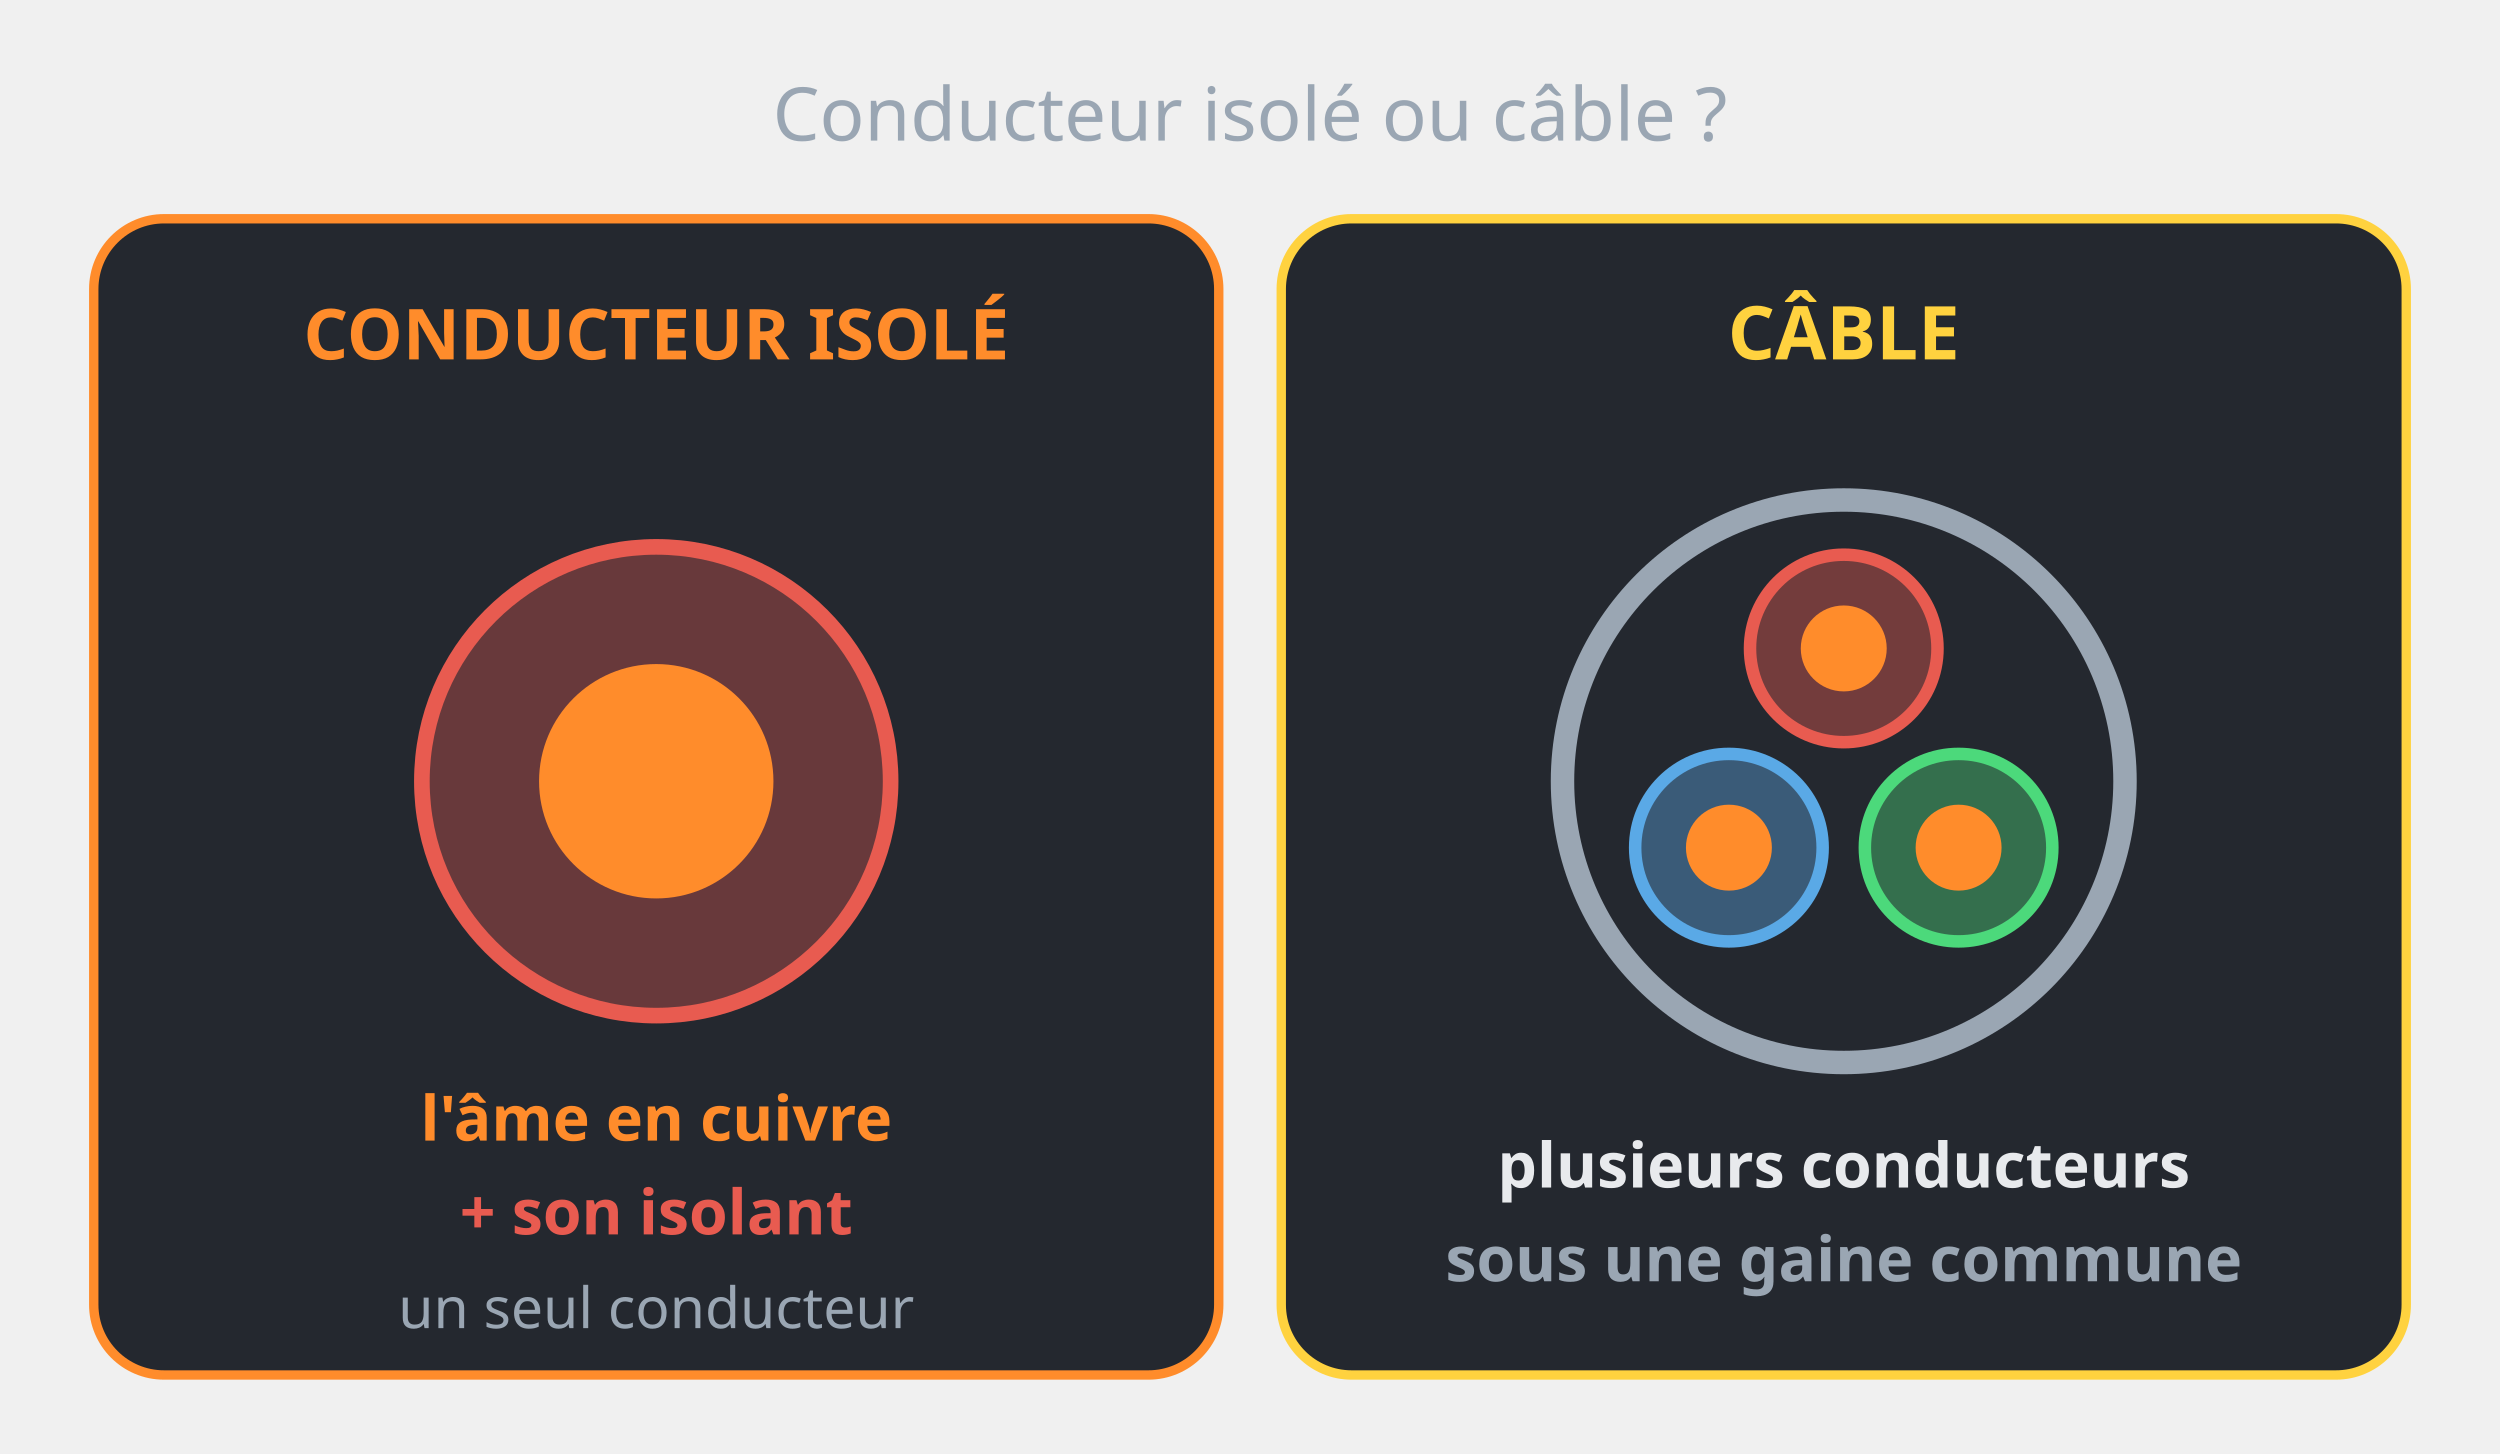
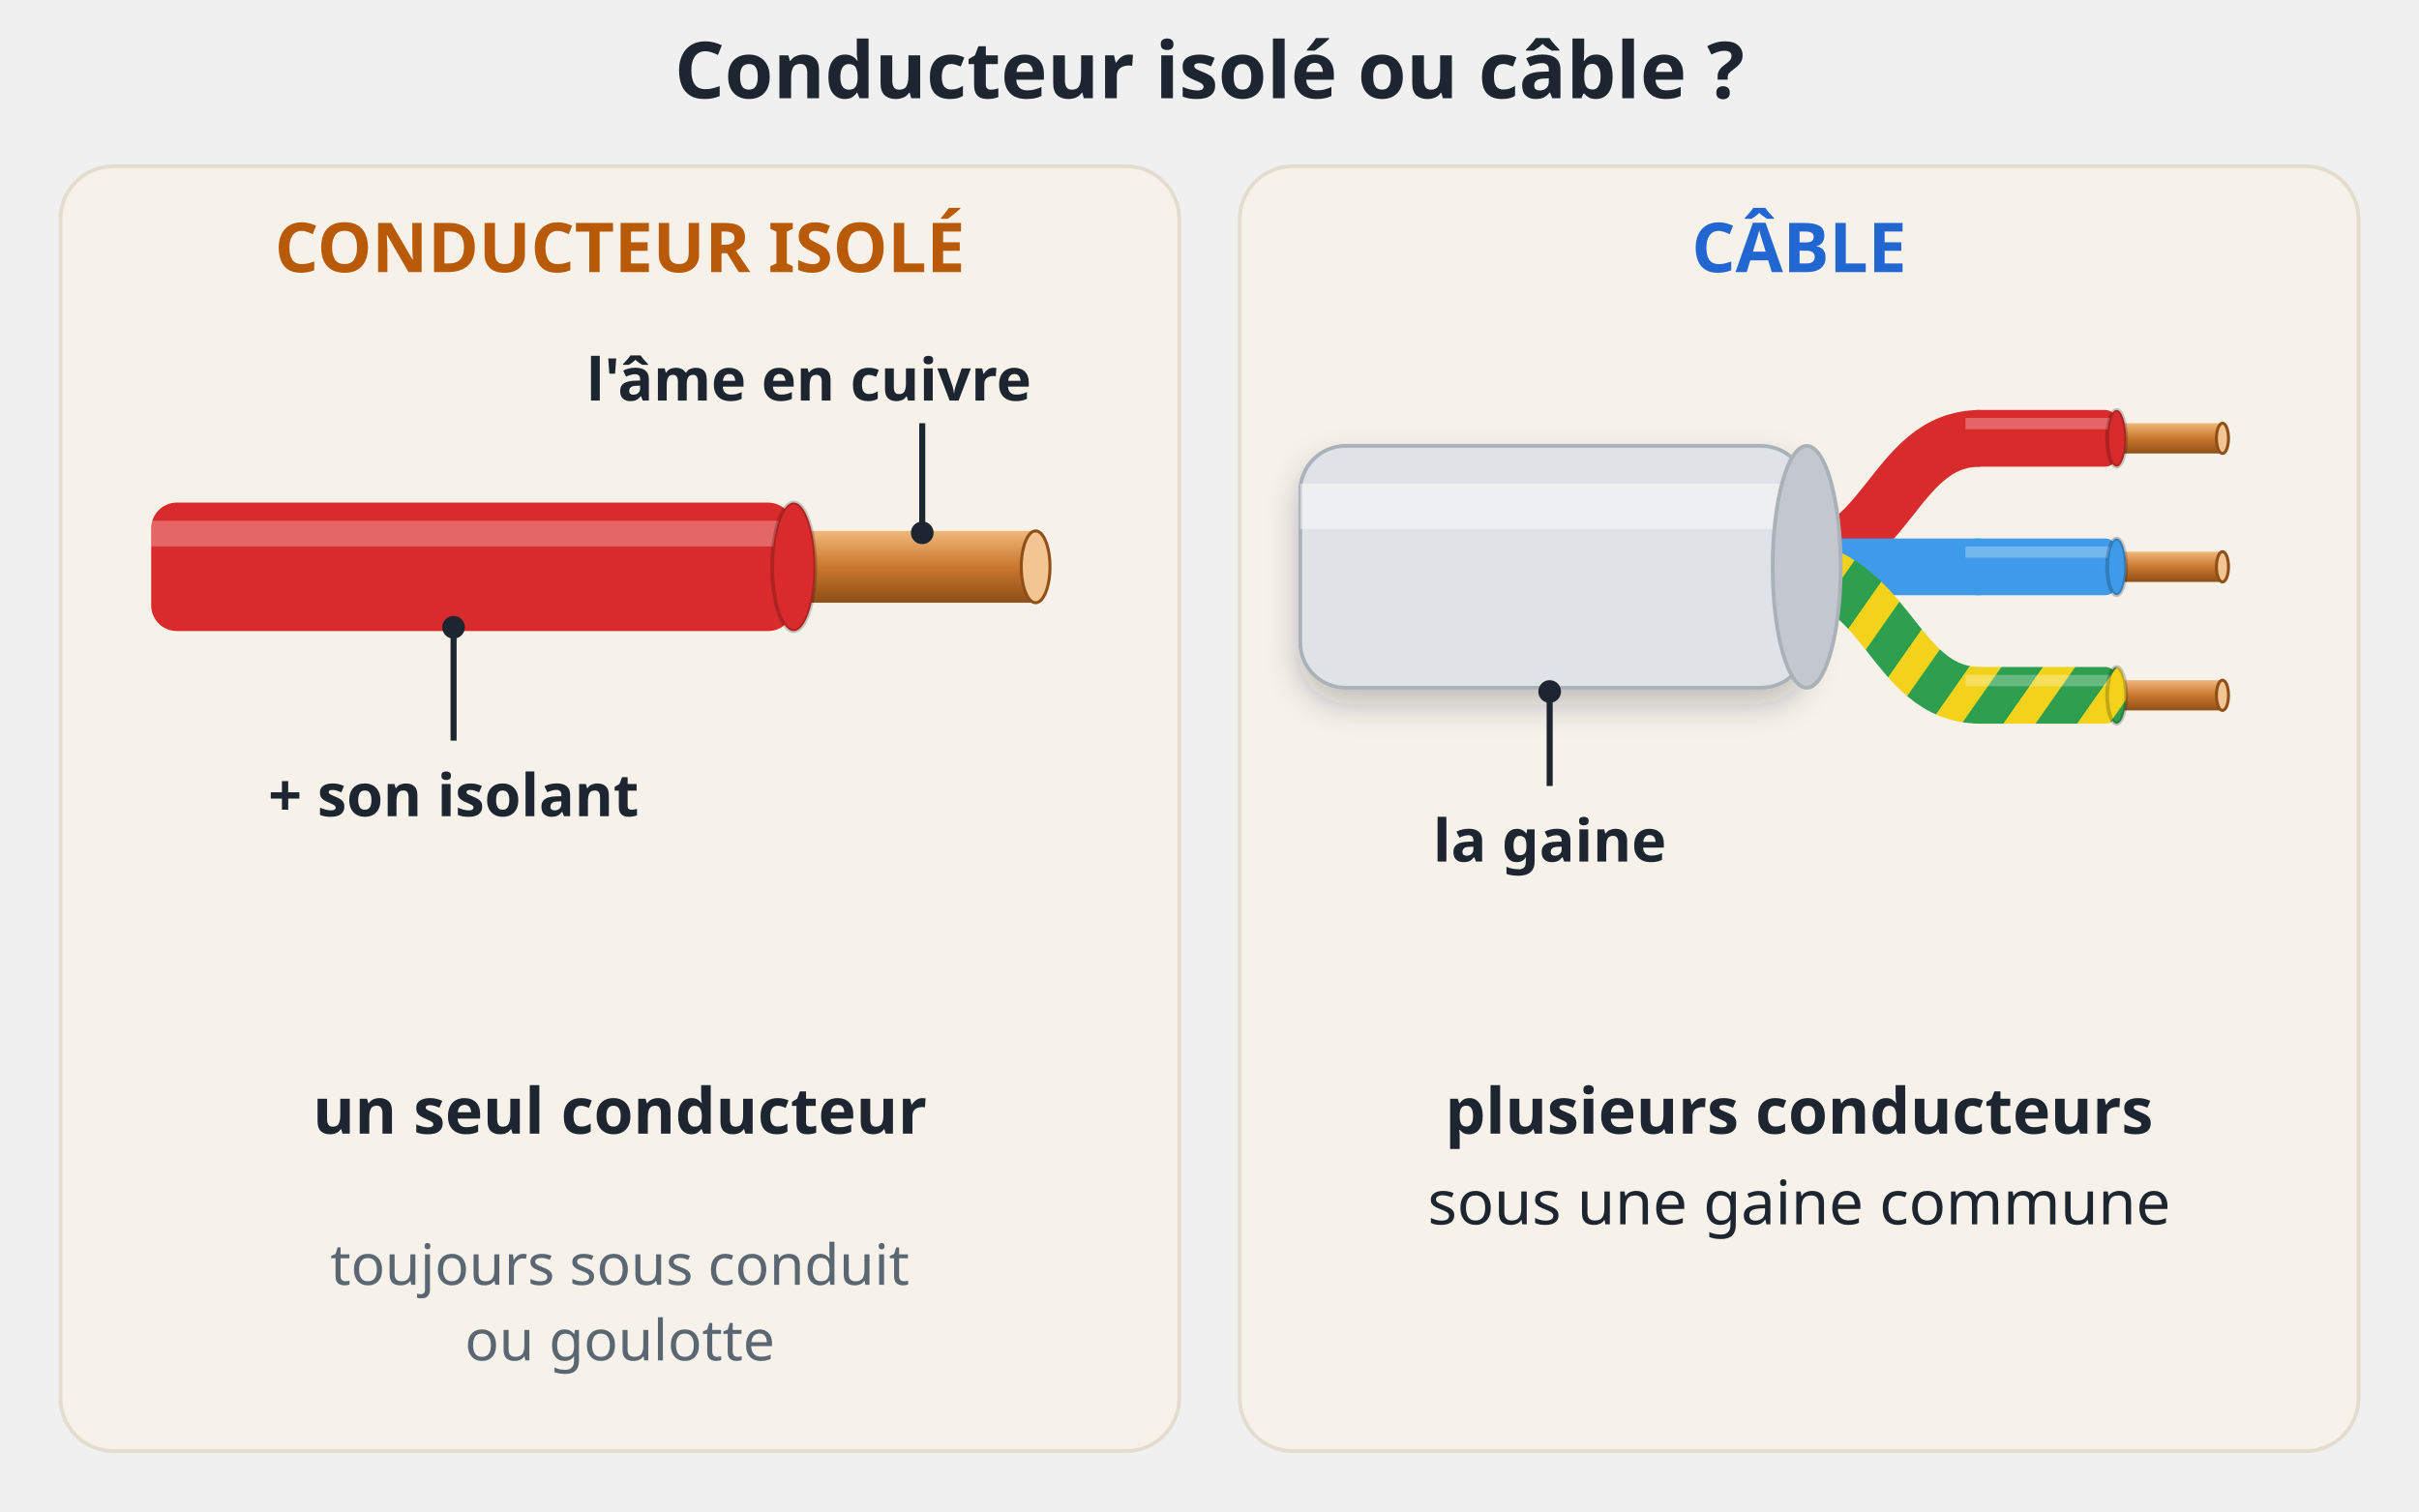
- <svg xmlns="http://www.w3.org/2000/svg" viewBox="0 0 320 186" font-family="'Segoe UI',system-ui,sans-serif" role="img" aria-label="Un conducteur isolé : une âme en cuivre entourée d'un isolant. Un câble : plusieurs conducteurs isolés réunis sous une gaine commune">
-   <text x="160" y="18" text-anchor="middle" font-size="9.5" fill="#9aa6b3" font-weight="normal">Conducteur isolé ou câble ?</text>
-   <rect x="12" y="28" width="144" height="148" rx="9" fill="#24282f" stroke="#ff8c2b" stroke-width="1.2" />
-   <text x="84" y="46" text-anchor="middle" font-size="9" fill="#ff8c2b" font-weight="bold">CONDUCTEUR ISOLÉ</text>
-   <circle cx="84" cy="100" r="30" fill="#e85b50" fill-opacity="0.35" stroke="#e85b50" stroke-width="2" />
-   <circle cx="84" cy="100" r="15" fill="#ff8c2b" />
-   <text x="84" y="146" text-anchor="middle" font-size="8" fill="#ff8c2b" font-weight="bold">l'âme en cuivre</text>
-   <text x="84" y="158" text-anchor="middle" font-size="8" fill="#e85b50" font-weight="bold">+ son isolant</text>
-   <text x="84" y="170" text-anchor="middle" font-size="7.3" fill="#9aa6b3" font-weight="normal">un seul conducteur</text>
-   <rect x="164" y="28" width="144" height="148" rx="9" fill="#24282f" stroke="#ffd23f" stroke-width="1.2" />
-   <text x="236" y="46" text-anchor="middle" font-size="9.5" fill="#ffd23f" font-weight="bold">CÂBLE</text>
-   <circle cx="236" cy="100" r="36" fill="#24282f" stroke="#9aa6b3" stroke-width="3" />
-   <circle cx="236.0" cy="83.0" r="12" fill="#e85b50" fill-opacity="0.4" stroke="#e85b50" stroke-width="1.6" />
-   <circle cx="236.0" cy="83.0" r="5.5" fill="#ff8c2b" />
-   <circle cx="221.3" cy="108.5" r="12" fill="#5aa9e6" fill-opacity="0.4" stroke="#5aa9e6" stroke-width="1.6" />
-   <circle cx="221.3" cy="108.5" r="5.5" fill="#ff8c2b" />
-   <circle cx="250.7" cy="108.5" r="12" fill="#4cd97b" fill-opacity="0.4" stroke="#4cd97b" stroke-width="1.6" />
-   <circle cx="250.7" cy="108.5" r="5.5" fill="#ff8c2b" />
-   <text x="236" y="152" text-anchor="middle" font-size="8" fill="#e8eaed" font-weight="bold">plusieurs conducteurs</text>
-   <text x="236" y="164" text-anchor="middle" font-size="8" fill="#9aa6b3" font-weight="bold">sous une gaine commune</text>
+ <svg xmlns="http://www.w3.org/2000/svg" viewBox="0 0 640 400" font-family="'Segoe UI',system-ui,sans-serif" role="img" aria-label="Un conducteur isolé : une âme en cuivre entourée d'un isolant. Un câble : plusieurs conducteurs isolés réunis sous une gaine commune">
+   <defs>
+     <linearGradient id="corps" x1="0" y1="0" x2="1" y2="0">
+       <stop offset="0" stop-color="#eef0f2" />
+       <stop offset=".5" stop-color="#fdfdfd" />
+       <stop offset="1" stop-color="#dfe2e6" />
+     </linearGradient>
+     <linearGradient id="nez" x1="0" y1="0" x2="0" y2="1">
+       <stop offset="0" stop-color="#ffffff" />
+       <stop offset="1" stop-color="#e9ebee" />
+     </linearGradient>
+     <linearGradient id="manette" x1="0" y1="0" x2="0" y2="1">
+       <stop offset="0" stop-color="#4a5058" />
+       <stop offset="1" stop-color="#23272c" />
+     </linearGradient>
+     <radialGradient id="vis" cx=".4" cy=".35" r=".7">
+       <stop offset="0" stop-color="#f1f2f4" />
+       <stop offset="1" stop-color="#8d949c" />
+     </radialGradient>
+     <linearGradient id="cuivreH" x1="0" y1="0" x2="0" y2="1">
+       <stop offset="0" stop-color="#f0b77a" />
+       <stop offset=".5" stop-color="#c9782f" />
+       <stop offset="1" stop-color="#8f4f17" />
+     </linearGradient>
+     <linearGradient id="cuivreV" x1="0" y1="0" x2="1" y2="0">
+       <stop offset="0" stop-color="#8f4f17" />
+       <stop offset=".45" stop-color="#f0b77a" />
+       <stop offset="1" stop-color="#9a5a1f" />
+     </linearGradient>
+     <linearGradient id="acierH" x1="0" y1="0" x2="0" y2="1">
+       <stop offset="0" stop-color="#f4f5f7" />
+       <stop offset=".5" stop-color="#aab1b9" />
+       <stop offset="1" stop-color="#7d858e" />
+     </linearGradient>
+     <linearGradient id="cylH" x1="0" y1="0" x2="0" y2="1">
+       <stop offset="0" stop-color="#d9dde1" />
+       <stop offset=".35" stop-color="#ffffff" />
+       <stop offset="1" stop-color="#c3c8ce" />
+     </linearGradient>
+     <linearGradient id="gaineV" x1="0" y1="0" x2="1" y2="0">
+       <stop offset="0" stop-color="#a81d1d" />
+       <stop offset=".4" stop-color="#ef4a4a" />
+       <stop offset="1" stop-color="#b02020" />
+     </linearGradient>
+     <linearGradient id="chaud" x1="0" y1="0" x2="1" y2="0">
+       <stop offset="0" stop-color="#3a3f46" />
+       <stop offset=".5" stop-color="#e8590c" />
+       <stop offset="1" stop-color="#ff3b1f" />
+     </linearGradient>
+     <pattern id="vj" width="16" height="16" patternUnits="userSpaceOnUse" patternTransform="rotate(35)">
+       <rect width="16" height="16" fill="#2e9e4f" />
+       <rect width="7" height="16" fill="#f2d21a" />
+     </pattern>
+     <filter id="ombre" x="-15%" y="-15%" width="130%" height="140%">
+       <feDropShadow dx="0" dy="4" stdDeviation="4" flood-color="#1b2430" flood-opacity=".25" />
+     </filter>
+     <g id="borne">
+       <rect x="-12" y="-12" width="24" height="24" rx="4" fill="#2b3036" />
+       <circle r="8" fill="url(#vis)" />
+       <rect x="-6" y="-1.2" width="12" height="2.4" rx="1" fill="#5a616a" transform="rotate(-25)" />
+     </g>
+   </defs>
+   <text x="320.0" y="26" text-anchor="middle" font-size="20.8" font-weight="800" fill="#1c2530">Conducteur isolé ou câble ?</text>
+   <rect x="16" y="44" width="296" height="340" rx="14" fill="#f6f2ea" stroke="#e3dccf" />
+   <rect x="328" y="44" width="296" height="340" rx="14" fill="#f6f2ea" stroke="#e3dccf" />
+   <text x="164" y="72" text-anchor="middle" font-size="18.2" font-weight="800" fill="#b85a08">CONDUCTEUR ISOLÉ</text>
+   <text x="476" y="72" text-anchor="middle" font-size="18.2" font-weight="800" fill="#2166d1">CÂBLE</text>
+   <rect x="208" y="140.5" width="66" height="19" fill="url(#cuivreH)" />
+   <ellipse cx="274" cy="150" rx="3.8" ry="9.5" fill="#f3c592" stroke="#8f4f17" stroke-width=".8" />
+   <rect x="40" y="133.0" width="170" height="34" rx="6.8" fill="#d92b2b" />
+   <rect x="40" y="137.8" width="170" height="6.8" fill="#fff" opacity=".28" />
+   <ellipse cx="210" cy="150" rx="5.7" ry="17.0" fill="#d92b2b" stroke="#00000033" />
+   <path d="M244 140 V112" stroke="#1c2530" stroke-width="1.6" />
+   <circle cx="244" cy="141" r="3" fill="#1c2530" />
+   <path d="M120 167 V196" stroke="#1c2530" stroke-width="1.6" />
+   <circle cx="120" cy="166" r="3" fill="#1c2530" />
+   <text x="214" y="106" text-anchor="middle" font-size="15.6" font-weight="800" fill="#1c2530">l'âme en cuivre</text>
+   <text x="120" y="216" text-anchor="middle" font-size="15.6" font-weight="800" fill="#1c2530">+ son isolant</text>
+   <text x="164" y="300" text-anchor="middle" font-size="16.9" font-weight="800" fill="#1c2530">un seul conducteur</text>
+   <text x="164" y="340" text-anchor="middle" font-size="15.0" font-weight="500" fill="#5b6673">toujours sous conduit</text>
+   <text x="164" y="360" text-anchor="middle" font-size="15.0" font-weight="500" fill="#5b6673">ou goulotte</text>
+   <path d="M470 150 C500 150 500 116 524 116" fill="none" stroke="#d92b2b" stroke-width="15" />
+   <rect x="558" y="112.0" width="30" height="8" fill="url(#cuivreH)" />
+   <ellipse cx="588" cy="116" rx="1.6" ry="4.0" fill="#f3c592" stroke="#8f4f17" stroke-width=".8" />
+   <rect x="520" y="108.5" width="40" height="15" rx="3.0" fill="#d92b2b" />
+   <rect x="520" y="110.6" width="40" height="3.0" fill="#fff" opacity=".28" />
+   <ellipse cx="560" cy="116" rx="2.5" ry="7.5" fill="#d92b2b" stroke="#00000033" />
+   <path d="M470 150 C500 150 500 150 524 150" fill="none" stroke="#3d9be9" stroke-width="15" />
+   <rect x="558" y="146.0" width="30" height="8" fill="url(#cuivreH)" />
+   <ellipse cx="588" cy="150" rx="1.6" ry="4.0" fill="#f3c592" stroke="#8f4f17" stroke-width=".8" />
+   <rect x="520" y="142.5" width="40" height="15" rx="3.0" fill="#3d9be9" />
+   <rect x="520" y="144.6" width="40" height="3.0" fill="#fff" opacity=".28" />
+   <ellipse cx="560" cy="150" rx="2.5" ry="7.5" fill="#3d9be9" stroke="#00000033" />
+   <path d="M470 150 C500 150 500 184 524 184" fill="none" stroke="url(#vj)" stroke-width="15" />
+   <rect x="558" y="180.0" width="30" height="8" fill="url(#cuivreH)" />
+   <ellipse cx="588" cy="184" rx="1.6" ry="4.0" fill="#f3c592" stroke="#8f4f17" stroke-width=".8" />
+   <rect x="520" y="176.5" width="40" height="15" rx="3.0" fill="url(#vj)" />
+   <rect x="520" y="178.6" width="40" height="3.0" fill="#fff" opacity=".28" />
+   <ellipse cx="560" cy="184" rx="2.5" ry="7.5" fill="url(#vj)" stroke="#00000033" />
+   <g filter="url(#ombre)">
+     <rect x="344" y="118" width="134" height="64" rx="12" fill="#dfe2e6" stroke="#aab1b9" />
+   </g>
+   <rect x="344" y="128" width="134" height="12" fill="#fff" opacity=".45" />
+   <ellipse cx="478" cy="150" rx="9" ry="32" fill="#c3c8ce" stroke="#aab1b9" />
+   <path d="M410 184 V208" stroke="#1c2530" stroke-width="1.6" />
+   <circle cx="410" cy="183" r="3" fill="#1c2530" />
+   <text x="410" y="228" text-anchor="middle" font-size="15.6" font-weight="800" fill="#1c2530">la gaine</text>
+   <text x="476" y="300" text-anchor="middle" font-size="16.9" font-weight="800" fill="#1c2530">plusieurs conducteurs</text>
+   <text x="476" y="324" text-anchor="middle" font-size="16.2" font-weight="500" fill="#1c2530">sous une gaine commune</text>
</svg>
